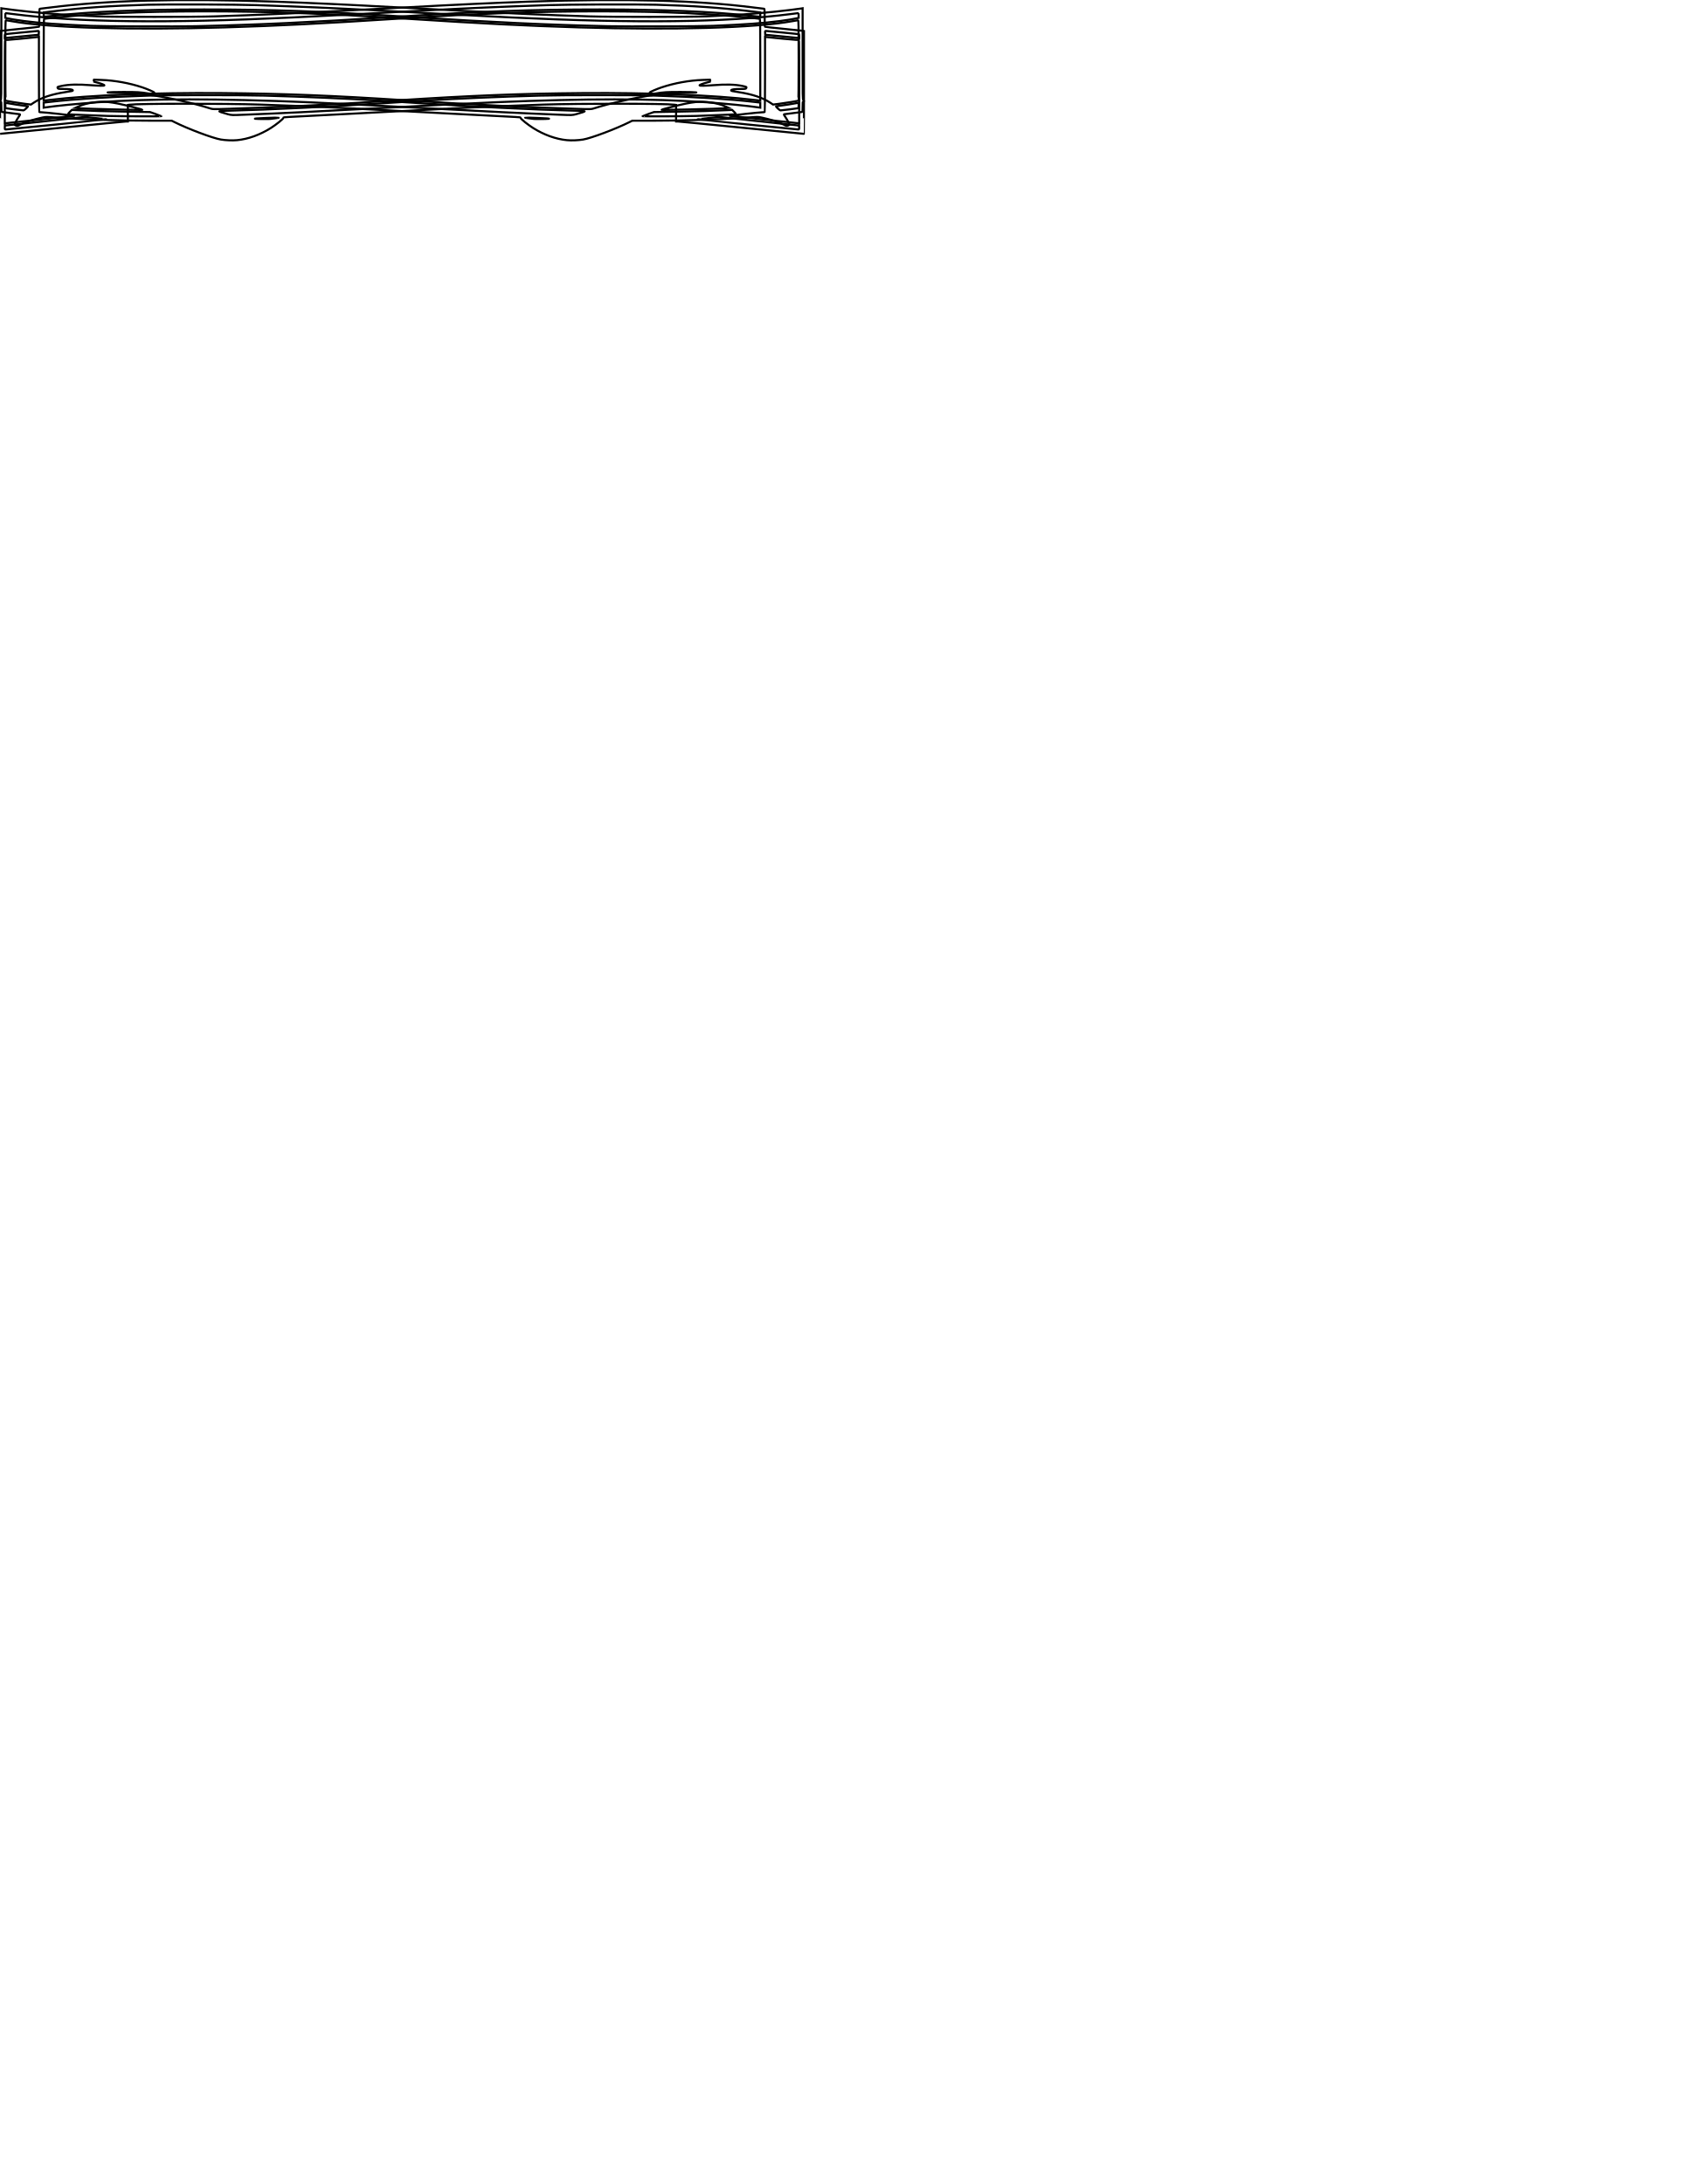
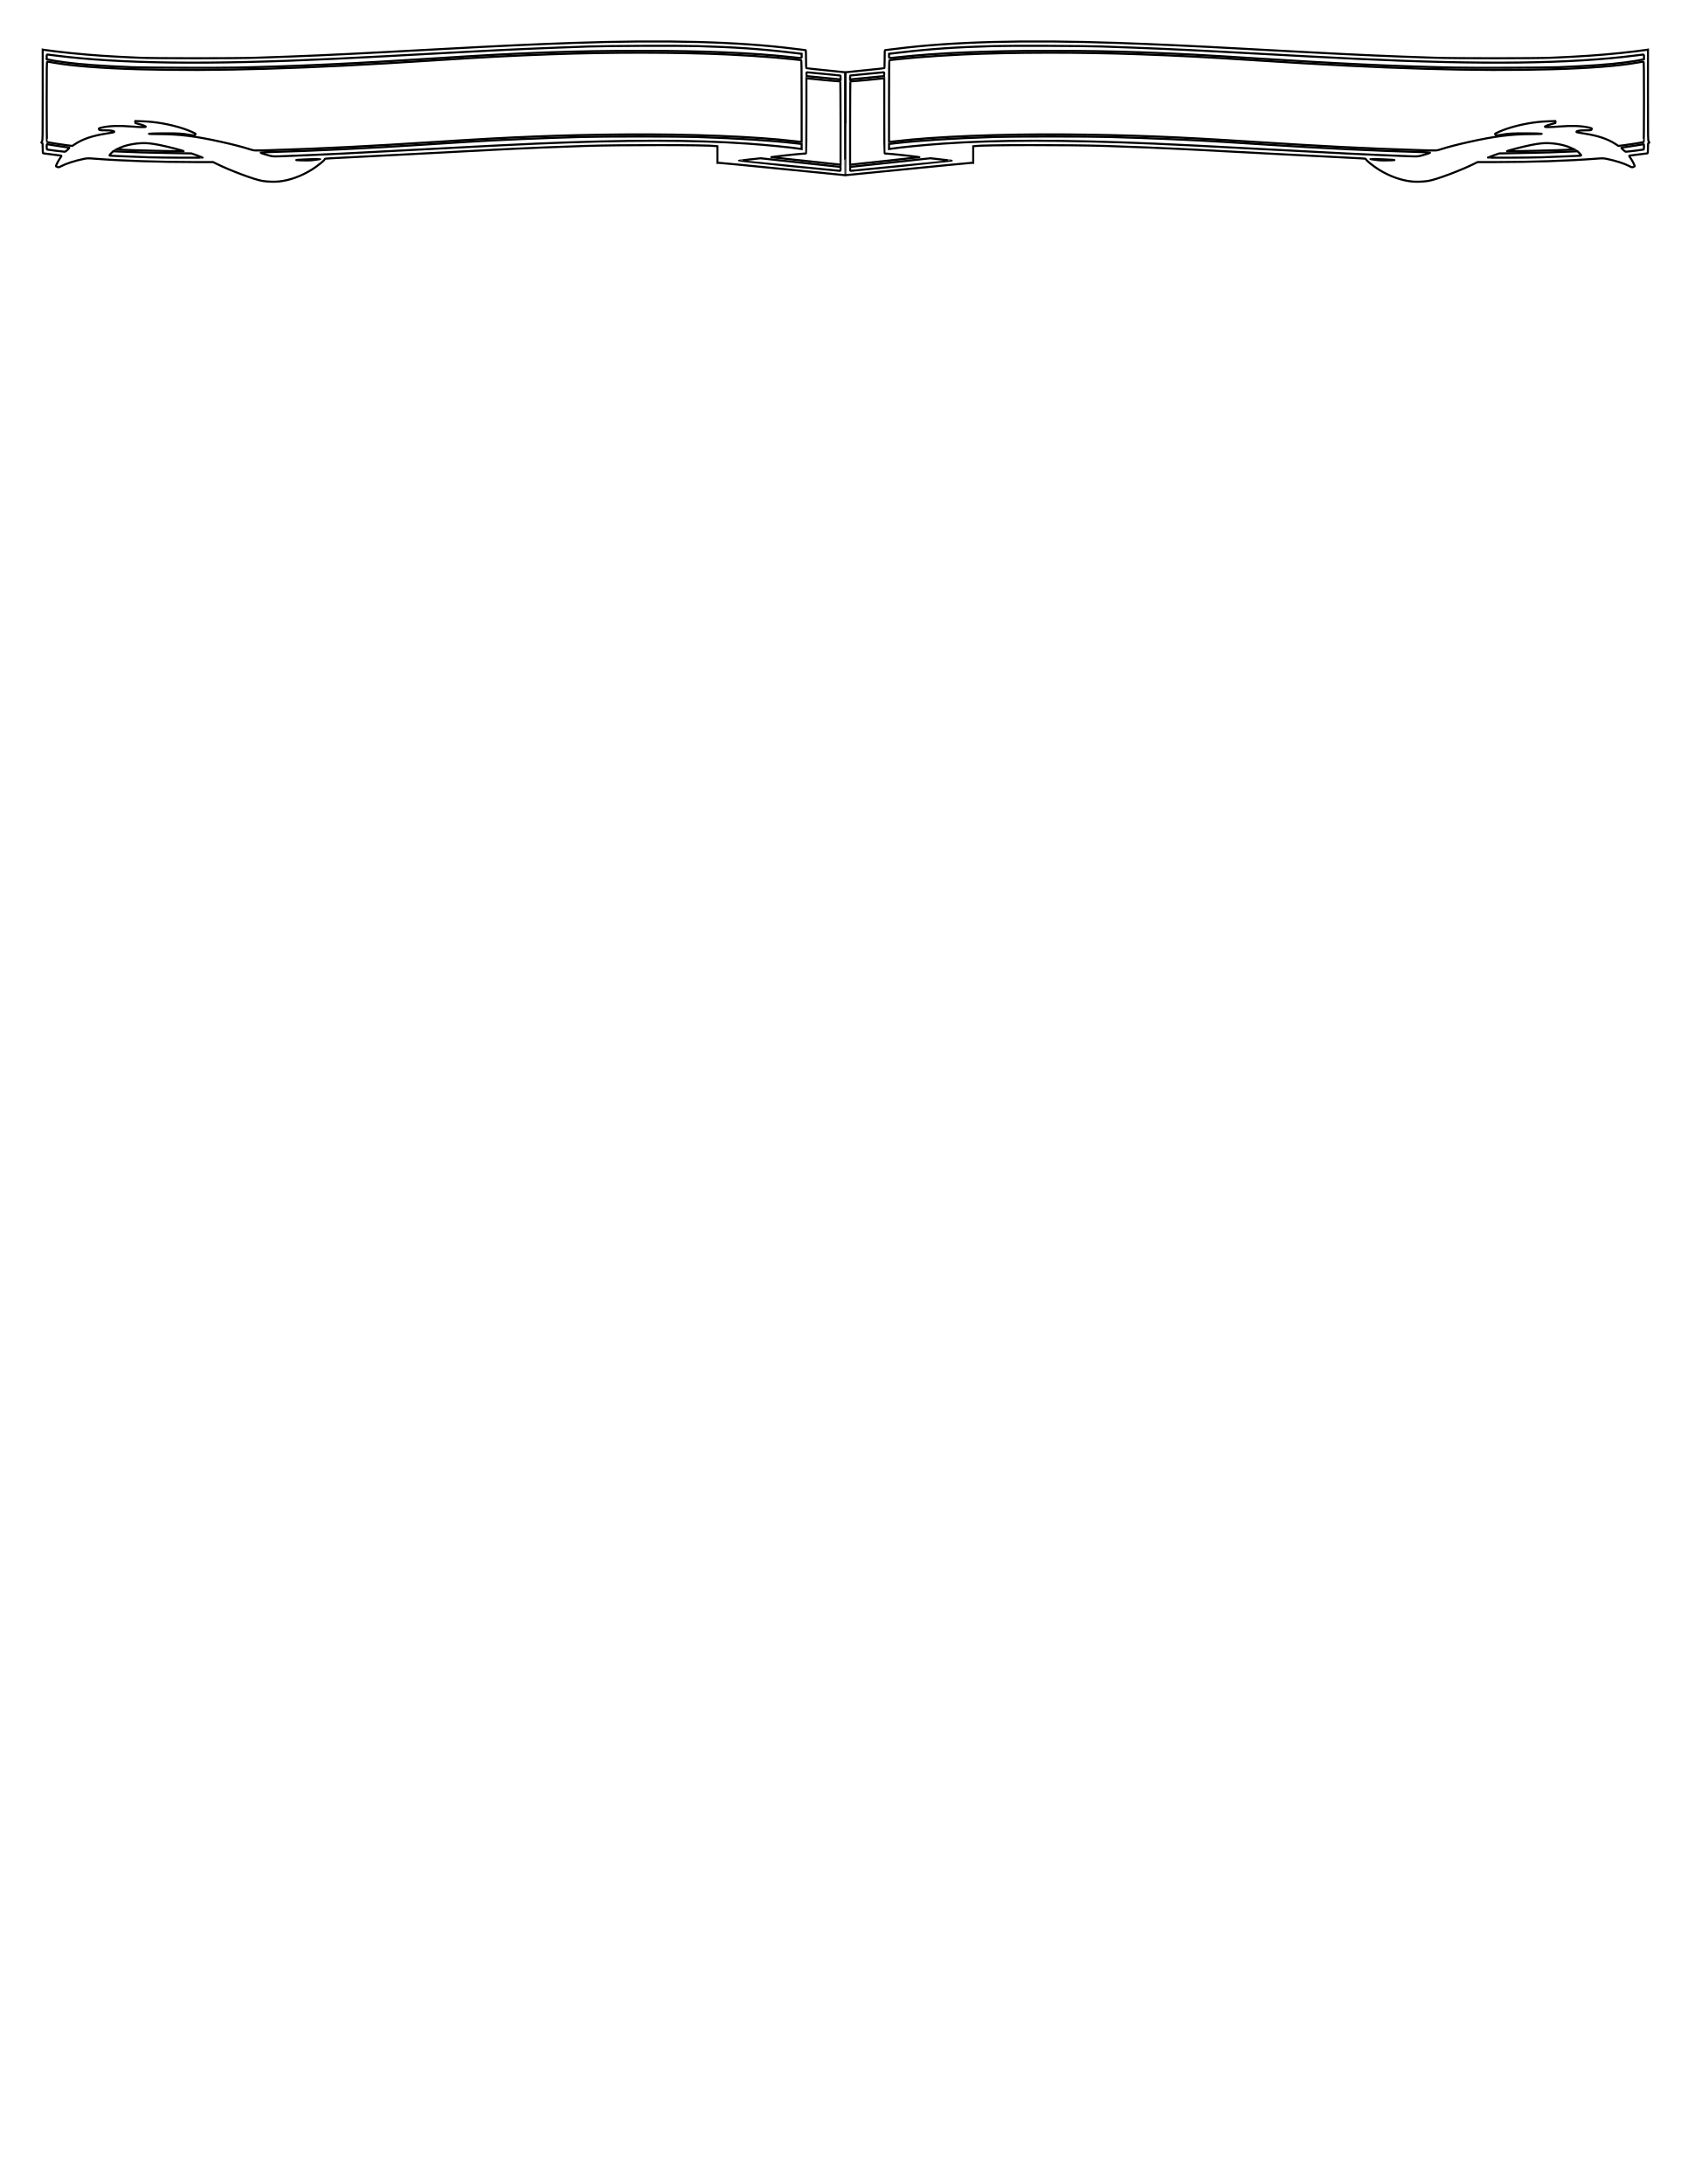
<svg xmlns="http://www.w3.org/2000/svg" baseProfile="full" height="1056px" version="1.1" width="816px">
  <defs />
-   <g>
+   <g transform="translate(20,20) scale(-1,1) translate(-388.6831,0) translate(-388.6831,0) scale(-1,1) translate(-388.6831,0)">
    <path d="M 274.044,67.771 C 268.721,67.257 262.993,65.195 257.778,61.916 C 255.211,60.302 251.712,57.487 251.712,57.036 C 251.712,56.722 251.454,56.674 249.168,56.561 C 234.117,55.821 223.729,55.282 202.656,54.146 C 189.034,53.412 174.346,52.639 170.016,52.427 C 165.686,52.216 161.28,51.996 160.224,51.938 C 154.732,51.637 138.099,50.972 126.144,50.577 C 108.68,49.999 66.954,50.027 62.64,50.62 L 61.824,50.732 L 61.824,54.742 L 61.824,58.752 L 60.879,58.752 C 60.36,58.752 46.484,60.091 30.045,61.728 C 13.605,63.365 0.12,64.704 0.077,64.704 C 0.035,64.704 0.0,53.519 0.0,39.849 L 0.0,14.993 L 0.624,14.891 C 0.967,14.834 5.161,14.402 9.943,13.929 C 14.726,13.456 18.722,13.018 18.823,12.955 C 18.933,12.888 19.008,11.082 19.008,8.533 C 19.008,4.813 19.048,4.224 19.299,4.224 C 19.459,4.224 21.597,3.968 24.051,3.655 C 51.731,0.122 86.515,-0.804 132.288,0.772 C 149.025,1.348 169.842,2.319 194.016,3.651 C 197.456,3.841 208.893,4.455 222.432,5.178 C 248.372,6.564 262.813,7.197 284.832,7.915 C 295.057,8.249 333.703,8.246 341.472,7.912 C 355.529,7.307 364.239,6.713 374.576,5.655 C 378.999,5.202 386.037,4.351 387.408,4.102 L 388.032,3.989 L 388.032,26.003 C 388.032,47.622 388.039,48.023 388.409,48.421 C 388.809,48.85 388.767,49.152 388.309,49.152 C 388.082,49.152 388.032,49.603 388.032,51.648 C 388.032,53.518 387.972,54.143 387.792,54.142 C 387.492,54.139 379.836,55.104 379.251,55.218 C 378.84,55.298 378.859,55.354 379.713,56.595 C 380.681,58.001 381.789,60.259 381.602,60.446 C 381.538,60.51 381.209,60.655 380.871,60.768 C 380.323,60.95 380.109,60.895 378.912,60.261 C 376.691,59.085 372.284,57.675 368.234,56.846 C 366.478,56.486 366.216,56.481 362.858,56.739 C 349.577,57.762 331.72,58.36 314.347,58.365 L 305.654,58.368 L 304.363,59.017 C 297.814,62.307 285.749,66.84 281.856,67.473 C 279.476,67.861 276.25,67.984 274.044,67.771 L 274.044,67.771" fill="none" stroke="#000000" stroke-width="1" />
    <path d="M 27.309,60.187 C 40.524,58.865 51.363,57.757 51.395,57.725 C 51.427,57.693 49.113,57.41 46.253,57.095 L 41.053,56.523 L 22.015,58.593 C 11.543,59.731 2.874,60.664 2.75,60.667 C 2.626,60.67 2.485,60.521 2.436,60.336 C 2.388,60.151 2.339,60.583 2.326,61.296 C 2.305,62.562 2.315,62.592 2.793,62.592 C 3.061,62.592 14.094,61.51 27.309,60.187" fill="none" stroke="#000000" stroke-width="1" />
    <path d="M 19.392,57.79 C 28.21,56.842 35.597,56.044 35.808,56.017 C 36.47,55.932 21.468,54.272 20.262,54.296 C 19.552,54.311 19.061,54.232 18.969,54.088 C 18.888,53.96 18.821,45.746 18.819,35.834 L 18.816,17.812 L 18.0,17.926 C 17.551,17.989 13.912,18.355 9.914,18.74 C 3.826,19.325 2.616,19.396 2.477,19.175 C 2.382,19.025 2.309,27.671 2.307,39.279 L 2.304,59.645 L 2.832,59.579 C 3.122,59.543 10.574,58.738 19.392,57.79 L 19.392,57.79" fill="none" stroke="#000000" stroke-width="1" />
    <path d="M 265.248,57.433 C 266.042,57.346 264.474,57.226 260.2,57.046 C 256.79,56.902 253.956,56.828 253.903,56.881 C 253.849,56.935 254.695,57.082 255.783,57.21 C 256.87,57.337 257.89,57.467 258.048,57.498 C 258.598,57.608 264.103,57.558 265.248,57.433 L 265.248,57.433" fill="none" stroke="#000000" stroke-width="1" />
    <path d="M 336.48,56.061 C 340.07,55.954 345.63,55.738 348.834,55.581 C 352.038,55.424 354.911,55.296 355.218,55.296 C 355.525,55.296 355.776,55.208 355.776,55.101 C 355.776,54.993 355.366,54.509 354.864,54.025 L 353.952,53.144 L 351.264,53.267 C 342.722,53.658 338.979,53.772 328.128,53.968 L 316.128,54.186 L 313.455,55.126 C 311.985,55.643 310.739,56.109 310.687,56.161 C 310.514,56.334 329.833,56.258 336.48,56.061 L 336.48,56.061" fill="none" stroke="#000000" stroke-width="1" />
    <path d="M 278.592,55.195 C 281.499,54.423 282.905,53.92 282.604,53.761 C 282.456,53.683 279.96,53.562 277.056,53.492 C 259.763,53.078 227.126,51.505 204.96,50.017 C 201.304,49.772 193.996,49.304 182.496,48.579 C 168.046,47.668 147.569,46.791 127.776,46.237 C 116.891,45.932 81.308,45.931 72,46.235 C 51.631,46.902 36.229,47.878 24.01,49.278 L 21.12,49.61 L 21.12,50.838 L 21.12,52.066 L 21.84,51.955 C 26.543,51.231 38.005,50.096 47.136,49.451 C 73.611,47.58 105.266,47.578 149.376,49.445 C 159.537,49.876 176.337,50.727 204.096,52.22 C 239.02,54.098 251.025,54.685 270.528,55.464 C 276.73,55.712 276.63,55.716 278.592,55.195 L 278.592,55.195" fill="none" stroke="#000000" stroke-width="1" />
    <path d="M 381.69,52.89 C 383.858,52.622 385.74,52.366 385.872,52.32 C 386.17,52.216 386.211,49.728 385.914,49.728 C 385.805,49.728 384.574,49.937 383.178,50.192 C 381.782,50.448 379.474,50.801 378.048,50.978 C 376.622,51.154 375.351,51.33 375.222,51.369 C 374.884,51.471 376.918,53.367 377.37,53.372 C 377.578,53.374 379.522,53.157 381.69,52.89 L 381.69,52.89" fill="none" stroke="#000000" stroke-width="1" />
    <path d="M 333.888,52.895 C 340.64,52.772 349.751,52.453 351.168,52.29 L 352.224,52.169 L 350.88,51.539 C 347.112,49.773 341.113,48.854 336.439,49.327 C 335.255,49.447 333.052,49.796 331.543,50.102 C 327.515,50.919 320.192,52.8 319.899,53.093 C 319.836,53.156 321.727,53.16 324.1,53.101 C 326.474,53.043 330.878,52.95 333.888,52.895 L 333.888,52.895" fill="none" stroke="#000000" stroke-width="1" />
    <path d="M 287.744,52.223 C 291.361,51.065 295.909,49.883 301.728,48.589 C 314.043,45.852 321.926,44.867 331.719,44.845 C 335.181,44.837 336.947,44.77 336.615,44.66 C 336.329,44.566 333.029,44.479 329.28,44.468 C 322.459,44.448 320.83,44.548 316.646,45.247 C 314.967,45.527 314.837,45.525 314.486,45.207 C 314.28,45.021 314.112,44.808 314.112,44.734 C 314.112,44.502 317.508,43.03 319.85,42.247 C 326.092,40.161 333.302,38.858 339.762,38.649 L 343.237,38.537 L 343.355,38.988 C 343.42,39.236 343.455,39.45 343.432,39.463 C 343.41,39.476 342.614,39.685 341.664,39.927 C 339.622,40.447 338.075,41.065 338.222,41.303 C 338.374,41.548 340.968,41.502 344.928,41.183 C 350.963,40.696 355.503,40.827 359.066,41.589 C 360.921,41.985 361.065,42.07 360.781,42.6 C 360.575,42.985 360.417,43.008 357.987,43.008 C 355.2,43.008 353.472,43.265 353.472,43.681 C 353.472,43.982 353.701,44.037 357.12,44.553 C 363.776,45.556 368.787,47.244 372.498,49.732 L 373.728,50.557 L 376.416,50.226 C 379.477,49.849 385.653,48.837 385.929,48.667 C 386.043,48.596 386.112,41.282 386.112,29.173 C 386.112,12.033 386.078,9.792 385.823,9.792 C 385.663,9.792 384.346,10.007 382.895,10.269 C 365.065,13.493 325.552,14.636 279.936,13.248 C 254.553,12.476 232.845,11.387 197.664,9.121 C 173.015,7.533 162.096,6.967 142.176,6.241 C 113.782,5.206 80.787,5.246 56.832,6.344 C 49.996,6.657 40.518,7.264 34.416,7.78 C 28.687,8.265 21.792,8.973 21.36,9.121 C 21.17,9.187 21.12,13.313 21.12,28.89 L 21.12,48.576 L 21.558,48.576 C 21.798,48.576 23.03,48.45 24.294,48.296 C 42.832,46.038 75.527,44.734 106.944,45.001 C 137.141,45.257 160.385,46.175 197.472,48.576 C 230.572,50.72 252.061,51.794 277.824,52.594 C 286.134,52.852 285.736,52.867 287.744,52.223 L 287.744,52.223" fill="none" stroke="#000000" stroke-width="1" />
    <path d="M 11.52,17.498 L 18.72,16.8 L 18.779,15.888 C 18.835,15.003 18.821,14.976 18.299,14.977 C 18.002,14.978 14.347,15.323 10.176,15.744 C 6.005,16.165 2.527,16.51 2.448,16.511 C 2.369,16.512 2.304,16.938 2.304,17.458 L 2.304,18.404 L 3.312,18.3 C 3.866,18.243 7.56,17.882 11.52,17.498" fill="none" stroke="#000000" stroke-width="1" />
    <path d="M 344.736,12.495 C 359.698,11.884 369.137,11.205 377.088,10.167 C 380.452,9.729 384.318,9.099 385.392,8.815 L 386.112,8.625 L 386.112,7.481 C 386.112,6.851 386.061,6.336 386,6.336 C 385.938,6.336 384.231,6.548 382.208,6.806 C 350.588,10.849 308.192,11.364 247.296,8.443 C 238.117,8.003 227.521,7.468 222.624,7.198 C 219.773,7.04 210.182,6.523 201.312,6.047 C 192.442,5.572 182.808,5.054 179.904,4.897 C 162.212,3.939 146.515,3.26 124.032,2.481 C 114.743,2.159 80.375,2.031 71.52,2.285 C 53.341,2.806 41.136,3.648 26.256,5.405 L 21.12,6.012 L 21.12,7.038 C 21.12,8.257 20.684,8.189 25.265,7.688 C 44.491,5.583 68.426,4.566 98.688,4.567 C 131.243,4.568 155.721,5.458 197.664,8.165 C 238.119,10.776 264.504,12.008 294.144,12.67 C 303.365,12.876 338.376,12.755 344.736,12.495 L 344.736,12.495" fill="none" stroke="#000000" stroke-width="1" />
  </g>
-   <g transform="scale(-1,1) translate(-388.6831,0) translate(0,0)">
+   <g transform="translate(20,20) scale(-1,1) translate(-388.6831,0)">
    <path d="M 274.044,67.771 C 268.721,67.257 262.993,65.195 257.778,61.916 C 255.211,60.302 251.712,57.487 251.712,57.036 C 251.712,56.722 251.454,56.674 249.168,56.561 C 234.117,55.821 223.729,55.282 202.656,54.146 C 189.034,53.412 174.346,52.639 170.016,52.427 C 165.686,52.216 161.28,51.996 160.224,51.938 C 154.732,51.637 138.099,50.972 126.144,50.577 C 108.68,49.999 66.954,50.027 62.64,50.62 L 61.824,50.732 L 61.824,54.742 L 61.824,58.752 L 60.879,58.752 C 60.36,58.752 46.484,60.091 30.045,61.728 C 13.605,63.365 0.12,64.704 0.077,64.704 C 0.035,64.704 0.0,53.519 0.0,39.849 L 0.0,14.993 L 0.624,14.891 C 0.967,14.834 5.161,14.402 9.943,13.929 C 14.726,13.456 18.722,13.018 18.823,12.955 C 18.933,12.888 19.008,11.082 19.008,8.533 C 19.008,4.813 19.048,4.224 19.299,4.224 C 19.459,4.224 21.597,3.968 24.051,3.655 C 51.731,0.122 86.515,-0.804 132.288,0.772 C 149.025,1.348 169.842,2.319 194.016,3.651 C 197.456,3.841 208.893,4.455 222.432,5.178 C 248.372,6.564 262.813,7.197 284.832,7.915 C 295.057,8.249 333.703,8.246 341.472,7.912 C 355.529,7.307 364.239,6.713 374.576,5.655 C 378.999,5.202 386.037,4.351 387.408,4.102 L 388.032,3.989 L 388.032,26.003 C 388.032,47.622 388.039,48.023 388.409,48.421 C 388.809,48.85 388.767,49.152 388.309,49.152 C 388.082,49.152 388.032,49.603 388.032,51.648 C 388.032,53.518 387.972,54.143 387.792,54.142 C 387.492,54.139 379.836,55.104 379.251,55.218 C 378.84,55.298 378.859,55.354 379.713,56.595 C 380.681,58.001 381.789,60.259 381.602,60.446 C 381.538,60.51 381.209,60.655 380.871,60.768 C 380.323,60.95 380.109,60.895 378.912,60.261 C 376.691,59.085 372.284,57.675 368.234,56.846 C 366.478,56.486 366.216,56.481 362.858,56.739 C 349.577,57.762 331.72,58.36 314.347,58.365 L 305.654,58.368 L 304.363,59.017 C 297.814,62.307 285.749,66.84 281.856,67.473 C 279.476,67.861 276.25,67.984 274.044,67.771 L 274.044,67.771" fill="none" stroke="#000000" stroke-width="1" />
    <path d="M 27.309,60.187 C 40.524,58.865 51.363,57.757 51.395,57.725 C 51.427,57.693 49.113,57.41 46.253,57.095 L 41.053,56.523 L 22.015,58.593 C 11.543,59.731 2.874,60.664 2.75,60.667 C 2.626,60.67 2.485,60.521 2.436,60.336 C 2.388,60.151 2.339,60.583 2.326,61.296 C 2.305,62.562 2.315,62.592 2.793,62.592 C 3.061,62.592 14.094,61.51 27.309,60.187" fill="none" stroke="#000000" stroke-width="1" />
    <path d="M 19.392,57.79 C 28.21,56.842 35.597,56.044 35.808,56.017 C 36.47,55.932 21.468,54.272 20.262,54.296 C 19.552,54.311 19.061,54.232 18.969,54.088 C 18.888,53.96 18.821,45.746 18.819,35.834 L 18.816,17.812 L 18.0,17.926 C 17.551,17.989 13.912,18.355 9.914,18.74 C 3.826,19.325 2.616,19.396 2.477,19.175 C 2.382,19.025 2.309,27.671 2.307,39.279 L 2.304,59.645 L 2.832,59.579 C 3.122,59.543 10.574,58.738 19.392,57.79 L 19.392,57.79" fill="none" stroke="#000000" stroke-width="1" />
    <path d="M 265.248,57.433 C 266.042,57.346 264.474,57.226 260.2,57.046 C 256.79,56.902 253.956,56.828 253.903,56.881 C 253.849,56.935 254.695,57.082 255.783,57.21 C 256.87,57.337 257.89,57.467 258.048,57.498 C 258.598,57.608 264.103,57.558 265.248,57.433 L 265.248,57.433" fill="none" stroke="#000000" stroke-width="1" />
    <path d="M 336.48,56.061 C 340.07,55.954 345.63,55.738 348.834,55.581 C 352.038,55.424 354.911,55.296 355.218,55.296 C 355.525,55.296 355.776,55.208 355.776,55.101 C 355.776,54.993 355.366,54.509 354.864,54.025 L 353.952,53.144 L 351.264,53.267 C 342.722,53.658 338.979,53.772 328.128,53.968 L 316.128,54.186 L 313.455,55.126 C 311.985,55.643 310.739,56.109 310.687,56.161 C 310.514,56.334 329.833,56.258 336.48,56.061 L 336.48,56.061" fill="none" stroke="#000000" stroke-width="1" />
    <path d="M 278.592,55.195 C 281.499,54.423 282.905,53.92 282.604,53.761 C 282.456,53.683 279.96,53.562 277.056,53.492 C 259.763,53.078 227.126,51.505 204.96,50.017 C 201.304,49.772 193.996,49.304 182.496,48.579 C 168.046,47.668 147.569,46.791 127.776,46.237 C 116.891,45.932 81.308,45.931 72,46.235 C 51.631,46.902 36.229,47.878 24.01,49.278 L 21.12,49.61 L 21.12,50.838 L 21.12,52.066 L 21.84,51.955 C 26.543,51.231 38.005,50.096 47.136,49.451 C 73.611,47.58 105.266,47.578 149.376,49.445 C 159.537,49.876 176.337,50.727 204.096,52.22 C 239.02,54.098 251.025,54.685 270.528,55.464 C 276.73,55.712 276.63,55.716 278.592,55.195 L 278.592,55.195" fill="none" stroke="#000000" stroke-width="1" />
    <path d="M 381.69,52.89 C 383.858,52.622 385.74,52.366 385.872,52.32 C 386.17,52.216 386.211,49.728 385.914,49.728 C 385.805,49.728 384.574,49.937 383.178,50.192 C 381.782,50.448 379.474,50.801 378.048,50.978 C 376.622,51.154 375.351,51.33 375.222,51.369 C 374.884,51.471 376.918,53.367 377.37,53.372 C 377.578,53.374 379.522,53.157 381.69,52.89 L 381.69,52.89" fill="none" stroke="#000000" stroke-width="1" />
    <path d="M 333.888,52.895 C 340.64,52.772 349.751,52.453 351.168,52.29 L 352.224,52.169 L 350.88,51.539 C 347.112,49.773 341.113,48.854 336.439,49.327 C 335.255,49.447 333.052,49.796 331.543,50.102 C 327.515,50.919 320.192,52.8 319.899,53.093 C 319.836,53.156 321.727,53.16 324.1,53.101 C 326.474,53.043 330.878,52.95 333.888,52.895 L 333.888,52.895" fill="none" stroke="#000000" stroke-width="1" />
    <path d="M 287.744,52.223 C 291.361,51.065 295.909,49.883 301.728,48.589 C 314.043,45.852 321.926,44.867 331.719,44.845 C 335.181,44.837 336.947,44.77 336.615,44.66 C 336.329,44.566 333.029,44.479 329.28,44.468 C 322.459,44.448 320.83,44.548 316.646,45.247 C 314.967,45.527 314.837,45.525 314.486,45.207 C 314.28,45.021 314.112,44.808 314.112,44.734 C 314.112,44.502 317.508,43.03 319.85,42.247 C 326.092,40.161 333.302,38.858 339.762,38.649 L 343.237,38.537 L 343.355,38.988 C 343.42,39.236 343.455,39.45 343.432,39.463 C 343.41,39.476 342.614,39.685 341.664,39.927 C 339.622,40.447 338.075,41.065 338.222,41.303 C 338.374,41.548 340.968,41.502 344.928,41.183 C 350.963,40.696 355.503,40.827 359.066,41.589 C 360.921,41.985 361.065,42.07 360.781,42.6 C 360.575,42.985 360.417,43.008 357.987,43.008 C 355.2,43.008 353.472,43.265 353.472,43.681 C 353.472,43.982 353.701,44.037 357.12,44.553 C 363.776,45.556 368.787,47.244 372.498,49.732 L 373.728,50.557 L 376.416,50.226 C 379.477,49.849 385.653,48.837 385.929,48.667 C 386.043,48.596 386.112,41.282 386.112,29.173 C 386.112,12.033 386.078,9.792 385.823,9.792 C 385.663,9.792 384.346,10.007 382.895,10.269 C 365.065,13.493 325.552,14.636 279.936,13.248 C 254.553,12.476 232.845,11.387 197.664,9.121 C 173.015,7.533 162.096,6.967 142.176,6.241 C 113.782,5.206 80.787,5.246 56.832,6.344 C 49.996,6.657 40.518,7.264 34.416,7.78 C 28.687,8.265 21.792,8.973 21.36,9.121 C 21.17,9.187 21.12,13.313 21.12,28.89 L 21.12,48.576 L 21.558,48.576 C 21.798,48.576 23.03,48.45 24.294,48.296 C 42.832,46.038 75.527,44.734 106.944,45.001 C 137.141,45.257 160.385,46.175 197.472,48.576 C 230.572,50.72 252.061,51.794 277.824,52.594 C 286.134,52.852 285.736,52.867 287.744,52.223 L 287.744,52.223" fill="none" stroke="#000000" stroke-width="1" />
    <path d="M 11.52,17.498 L 18.72,16.8 L 18.779,15.888 C 18.835,15.003 18.821,14.976 18.299,14.977 C 18.002,14.978 14.347,15.323 10.176,15.744 C 6.005,16.165 2.527,16.51 2.448,16.511 C 2.369,16.512 2.304,16.938 2.304,17.458 L 2.304,18.404 L 3.312,18.3 C 3.866,18.243 7.56,17.882 11.52,17.498" fill="none" stroke="#000000" stroke-width="1" />
    <path d="M 344.736,12.495 C 359.698,11.884 369.137,11.205 377.088,10.167 C 380.452,9.729 384.318,9.099 385.392,8.815 L 386.112,8.625 L 386.112,7.481 C 386.112,6.851 386.061,6.336 386,6.336 C 385.938,6.336 384.231,6.548 382.208,6.806 C 350.588,10.849 308.192,11.364 247.296,8.443 C 238.117,8.003 227.521,7.468 222.624,7.198 C 219.773,7.04 210.182,6.523 201.312,6.047 C 192.442,5.572 182.808,5.054 179.904,4.897 C 162.212,3.939 146.515,3.26 124.032,2.481 C 114.743,2.159 80.375,2.031 71.52,2.285 C 53.341,2.806 41.136,3.648 26.256,5.405 L 21.12,6.012 L 21.12,7.038 C 21.12,8.257 20.684,8.189 25.265,7.688 C 44.491,5.583 68.426,4.566 98.688,4.567 C 131.243,4.568 155.721,5.458 197.664,8.165 C 238.119,10.776 264.504,12.008 294.144,12.67 C 303.365,12.876 338.376,12.755 344.736,12.495 L 344.736,12.495" fill="none" stroke="#000000" stroke-width="1" />
  </g>
</svg>
